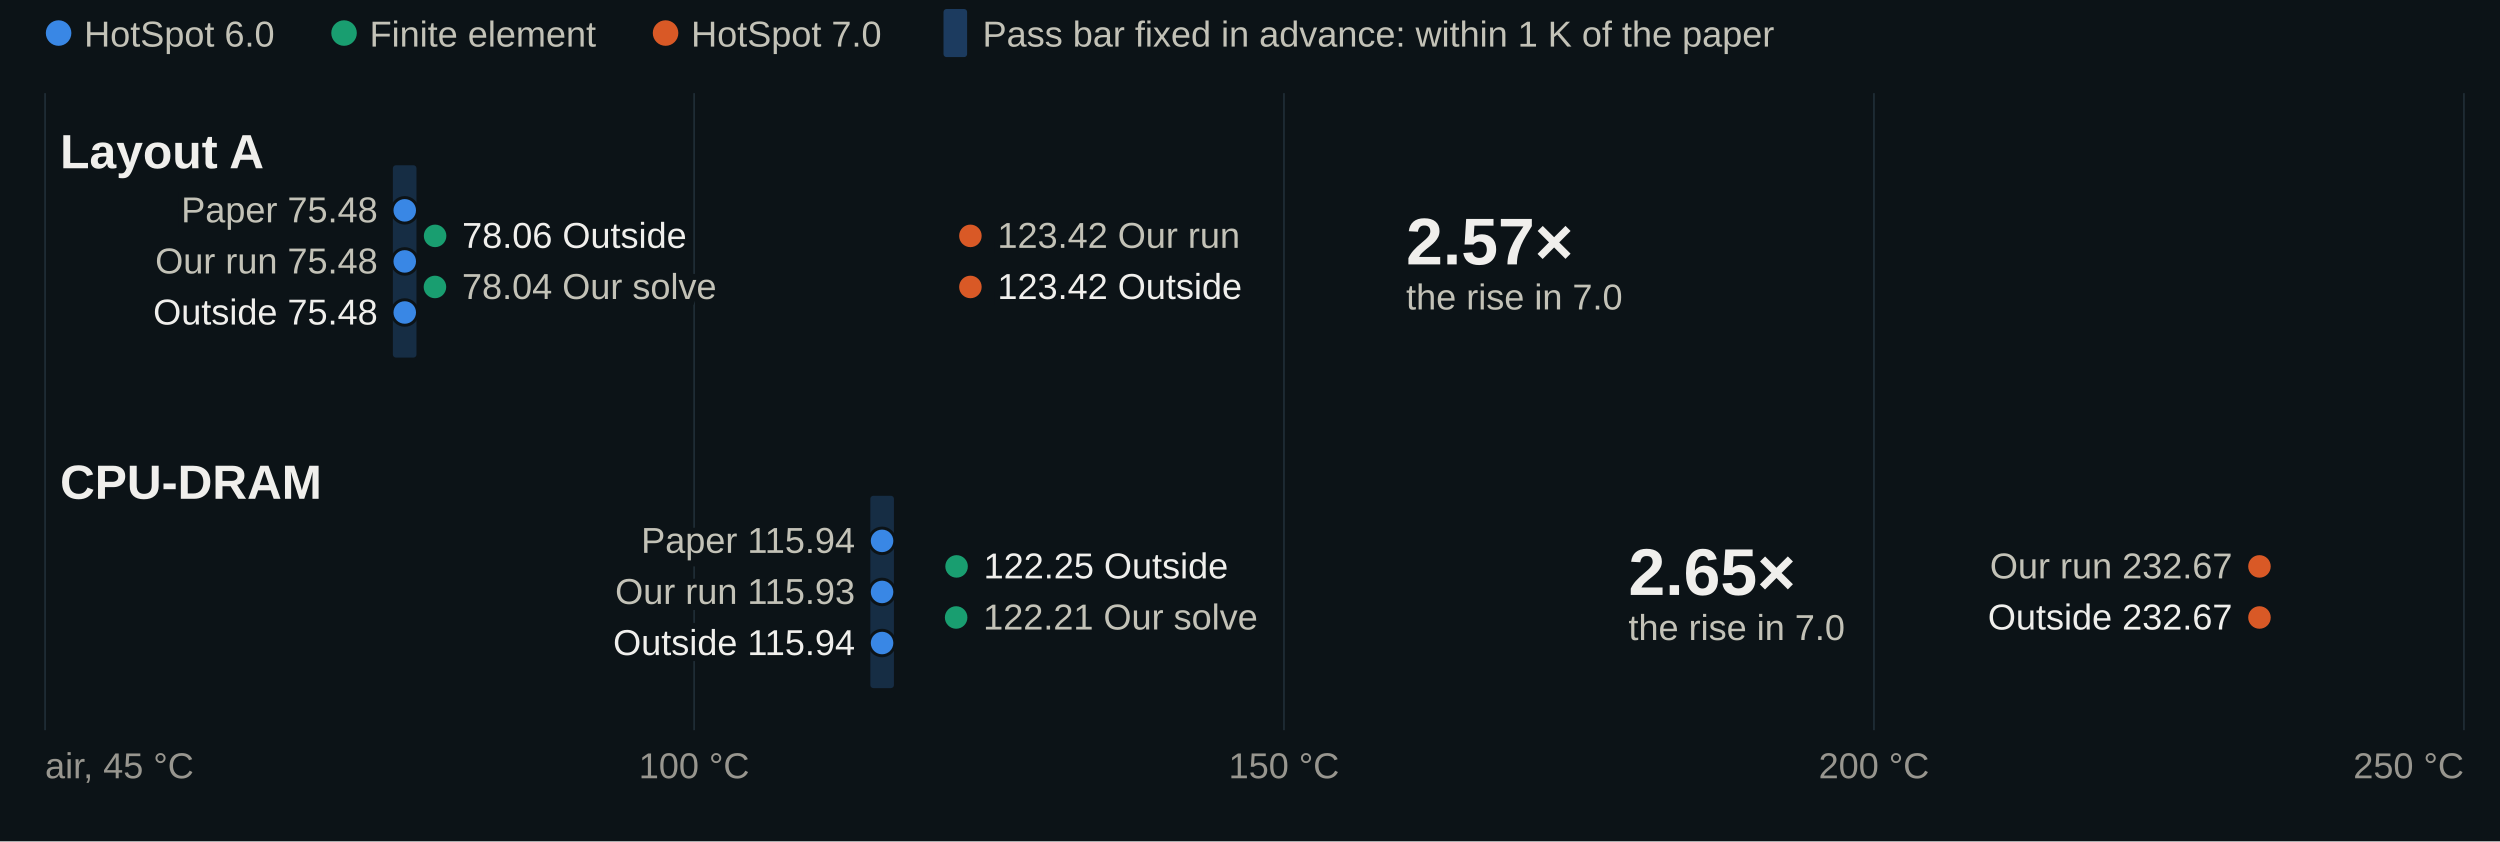
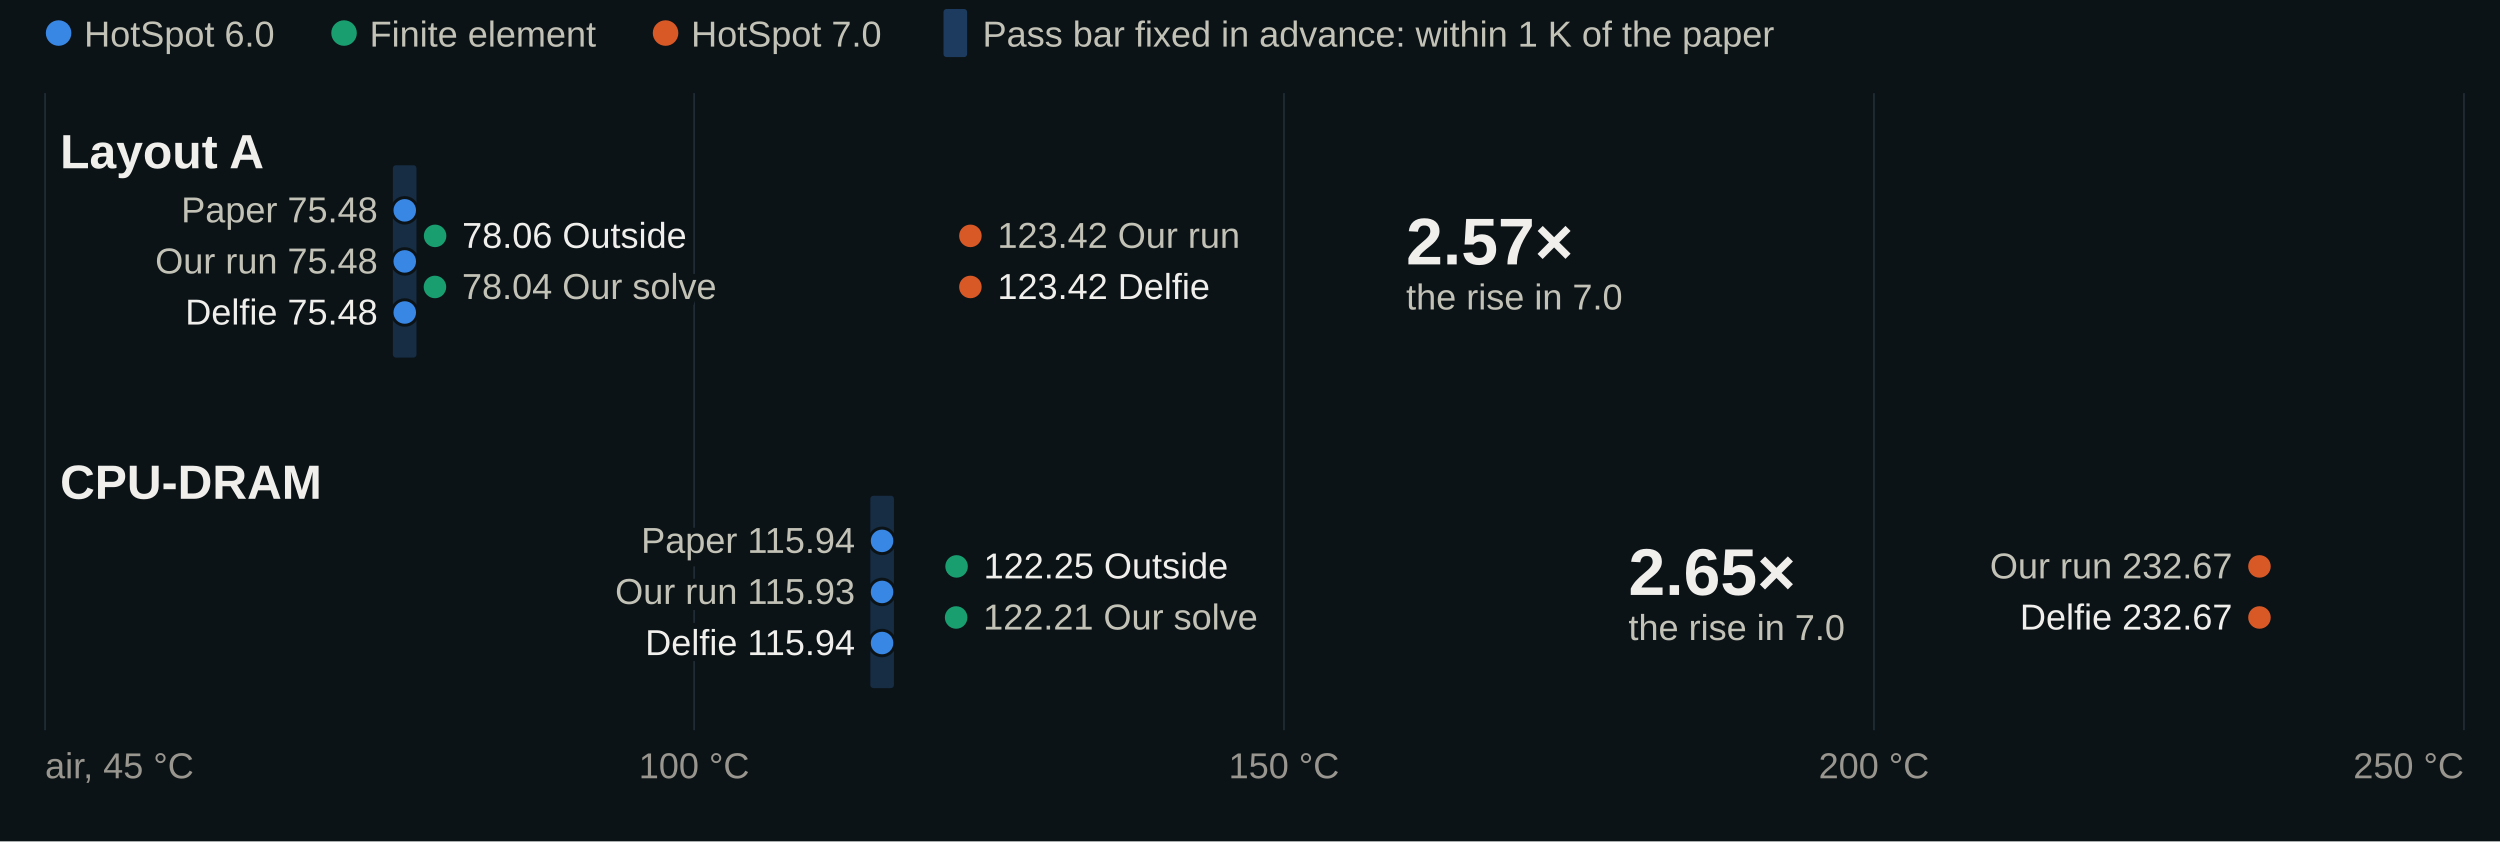
<svg xmlns="http://www.w3.org/2000/svg" width="1664" height="560" viewBox="0 0 1664 560" role="img" aria-label="Dot plot on one temperature scale: the paper, our run and an outside team agree for HotSpot 6.0 at 75.48 and about 115.94 degrees; two finite-element solves sit near 78 and 122; HotSpot 7.0 sits at 123.42 and 232.67, 2.57 and 2.65 times the rise. The pass bar, fixed in advance, is within 1 K of the paper." font-family="'Segoe UI', system-ui, -apple-system, 'Helvetica Neue', Arial, sans-serif">
  <rect width="1664" height="560" fill="#0c1317" />
  <line x1="30.0" x2="30.0" y1="62" y2="486" stroke="#22303a" />
  <text x="30.0" y="518.0" font-size="24" fill="#98968f" font-weight="400" text-anchor="start">air, 45 °C</text>
  <line x1="462.0" x2="462.0" y1="62" y2="486" stroke="#22303a" />
  <text x="462.0" y="518.0" font-size="24" fill="#98968f" font-weight="400" text-anchor="middle">100 °C</text>
  <line x1="854.6" x2="854.6" y1="62" y2="486" stroke="#22303a" />
  <text x="854.6" y="518.0" font-size="24" fill="#98968f" font-weight="400" text-anchor="middle">150 °C</text>
  <line x1="1247.3" x2="1247.3" y1="62" y2="486" stroke="#22303a" />
  <text x="1247.3" y="518.0" font-size="24" fill="#98968f" font-weight="400" text-anchor="middle">200 °C</text>
  <line x1="1640.0" x2="1640.0" y1="62" y2="486" stroke="#22303a" />
  <text x="1640.0" y="518.0" font-size="24" fill="#98968f" font-weight="400" text-anchor="end">250 °C</text>
  <text x="40.0" y="112.0" font-size="32" fill="#f0efec" font-weight="600" text-anchor="start">Layout A</text>
  <rect x="261.5" y="110" width="15.7" height="128" rx="2" fill="#3987e5" opacity="0.22" />
  <circle cx="269.4" cy="140" r="8.5" fill="#3987e5" stroke="#0c1317" stroke-width="2" />
  <text x="251.4" y="148.0" font-size="24" fill="#c3c2b7" font-weight="400" text-anchor="end" style="paint-order:stroke" stroke="#0c1317" stroke-width="8">Paper  75.48</text>
  <circle cx="269.4" cy="174" r="8.5" fill="#3987e5" stroke="#0c1317" stroke-width="2" />
  <text x="251.4" y="182.0" font-size="24" fill="#c3c2b7" font-weight="400" text-anchor="end" style="paint-order:stroke" stroke="#0c1317" stroke-width="8">Our run  75.48</text>
  <circle cx="269.4" cy="208" r="8.5" fill="#3987e5" stroke="#0c1317" stroke-width="2" />
-   <text x="251.4" y="216.0" font-size="24" fill="#f0efec" font-weight="500" text-anchor="end" style="paint-order:stroke" stroke="#0c1317" stroke-width="8">Outside  75.48</text>
+   <text x="251.4" y="216.0" font-size="24" fill="#f0efec" font-weight="500" text-anchor="end" style="paint-order:stroke" stroke="#0c1317" stroke-width="8">Delfie  75.48</text>
  <circle cx="289.6" cy="157.0" r="8.5" fill="#199e70" stroke="#0c1317" stroke-width="2" />
  <text x="307.6" y="165.0" font-size="24" fill="#f0efec" font-weight="500" text-anchor="start" style="paint-order:stroke" stroke="#0c1317" stroke-width="8">78.06  Outside</text>
  <circle cx="289.5" cy="191.0" r="8.5" fill="#199e70" stroke="#0c1317" stroke-width="2" />
  <text x="307.5" y="199.0" font-size="24" fill="#c3c2b7" font-weight="400" text-anchor="start" style="paint-order:stroke" stroke="#0c1317" stroke-width="8">78.04  Our solve</text>
  <circle cx="645.9" cy="157.0" r="8.5" fill="#d95926" stroke="#0c1317" stroke-width="2" />
  <text x="663.9" y="165.0" font-size="24" fill="#c3c2b7" font-weight="400" text-anchor="start" style="paint-order:stroke" stroke="#0c1317" stroke-width="8">123.42  Our run</text>
  <circle cx="645.9" cy="191.0" r="8.5" fill="#d95926" stroke="#0c1317" stroke-width="2" />
-   <text x="663.9" y="199.0" font-size="24" fill="#f0efec" font-weight="500" text-anchor="start" style="paint-order:stroke" stroke="#0c1317" stroke-width="8">123.42  Outside</text>
+   <text x="663.9" y="199.0" font-size="24" fill="#f0efec" font-weight="500" text-anchor="start" style="paint-order:stroke" stroke="#0c1317" stroke-width="8">123.42  Delfie</text>
  <text x="935.9" y="176.0" font-size="44" fill="#f0efec" font-weight="700" text-anchor="start" style="paint-order:stroke" stroke="#0c1317" stroke-width="8">2.57×</text>
  <text x="935.9" y="206.0" font-size="24" fill="#c3c2b7" font-weight="400" text-anchor="start" style="paint-order:stroke" stroke="#0c1317" stroke-width="8">the rise in 7.0</text>
  <text x="40.0" y="332.0" font-size="32" fill="#f0efec" font-weight="600" text-anchor="start">CPU-DRAM</text>
  <rect x="579.3" y="330" width="15.7" height="128" rx="2" fill="#3987e5" opacity="0.22" />
  <circle cx="587.1" cy="360" r="8.5" fill="#3987e5" stroke="#0c1317" stroke-width="2" />
  <text x="569.1" y="368.0" font-size="24" fill="#c3c2b7" font-weight="400" text-anchor="end" style="paint-order:stroke" stroke="#0c1317" stroke-width="8">Paper  115.94</text>
  <circle cx="587.1" cy="394" r="8.5" fill="#3987e5" stroke="#0c1317" stroke-width="2" />
  <text x="569.1" y="402.0" font-size="24" fill="#c3c2b7" font-weight="400" text-anchor="end" style="paint-order:stroke" stroke="#0c1317" stroke-width="8">Our run  115.93</text>
  <circle cx="587.1" cy="428" r="8.5" fill="#3987e5" stroke="#0c1317" stroke-width="2" />
-   <text x="569.1" y="436.0" font-size="24" fill="#f0efec" font-weight="500" text-anchor="end" style="paint-order:stroke" stroke="#0c1317" stroke-width="8">Outside  115.94</text>
+   <text x="569.1" y="436.0" font-size="24" fill="#f0efec" font-weight="500" text-anchor="end" style="paint-order:stroke" stroke="#0c1317" stroke-width="8">Delfie  115.94</text>
  <circle cx="636.7" cy="377.0" r="8.5" fill="#199e70" stroke="#0c1317" stroke-width="2" />
  <text x="654.7" y="385.0" font-size="24" fill="#f0efec" font-weight="500" text-anchor="start" style="paint-order:stroke" stroke="#0c1317" stroke-width="8">122.25  Outside</text>
  <circle cx="636.4" cy="411.0" r="8.5" fill="#199e70" stroke="#0c1317" stroke-width="2" />
  <text x="654.4" y="419.0" font-size="24" fill="#c3c2b7" font-weight="400" text-anchor="start" style="paint-order:stroke" stroke="#0c1317" stroke-width="8">122.21  Our solve</text>
  <circle cx="1503.9" cy="377.0" r="8.5" fill="#d95926" stroke="#0c1317" stroke-width="2" />
  <text x="1485.9" y="385.0" font-size="24" fill="#c3c2b7" font-weight="400" text-anchor="end" style="paint-order:stroke" stroke="#0c1317" stroke-width="8">Our run  232.67</text>
  <circle cx="1503.9" cy="411.0" r="8.5" fill="#d95926" stroke="#0c1317" stroke-width="2" />
-   <text x="1485.9" y="419.0" font-size="24" fill="#f0efec" font-weight="500" text-anchor="end" style="paint-order:stroke" stroke="#0c1317" stroke-width="8">Outside  232.67</text>
+   <text x="1485.9" y="419.0" font-size="24" fill="#f0efec" font-weight="500" text-anchor="end" style="paint-order:stroke" stroke="#0c1317" stroke-width="8">Delfie  232.67</text>
  <text x="1083.9" y="396.0" font-size="44" fill="#f0efec" font-weight="700" text-anchor="start" style="paint-order:stroke" stroke="#0c1317" stroke-width="8">2.65×</text>
  <text x="1083.9" y="426.0" font-size="24" fill="#c3c2b7" font-weight="400" text-anchor="start" style="paint-order:stroke" stroke="#0c1317" stroke-width="8">the rise in 7.0</text>
  <circle cx="39.0" cy="22" r="8.5" fill="#3987e5" />
  <text x="56.0" y="31.0" font-size="24" fill="#c3c2b7" font-weight="400" text-anchor="start">HotSpot 6.0</text>
  <circle cx="229.0" cy="22" r="8.5" fill="#199e70" />
  <text x="246.0" y="31.0" font-size="24" fill="#c3c2b7" font-weight="400" text-anchor="start">Finite element</text>
  <circle cx="443.0" cy="22" r="8.5" fill="#d95926" />
  <text x="460.0" y="31.0" font-size="24" fill="#c3c2b7" font-weight="400" text-anchor="start">HotSpot 7.0</text>
  <rect x="628.0" y="6" width="15.7" height="32" rx="2" fill="#3987e5" opacity="0.35" />
  <text x="654.0" y="31.0" font-size="24" fill="#c3c2b7" font-weight="400" text-anchor="start">Pass bar fixed in advance: within 1 K of the paper</text>
</svg>
